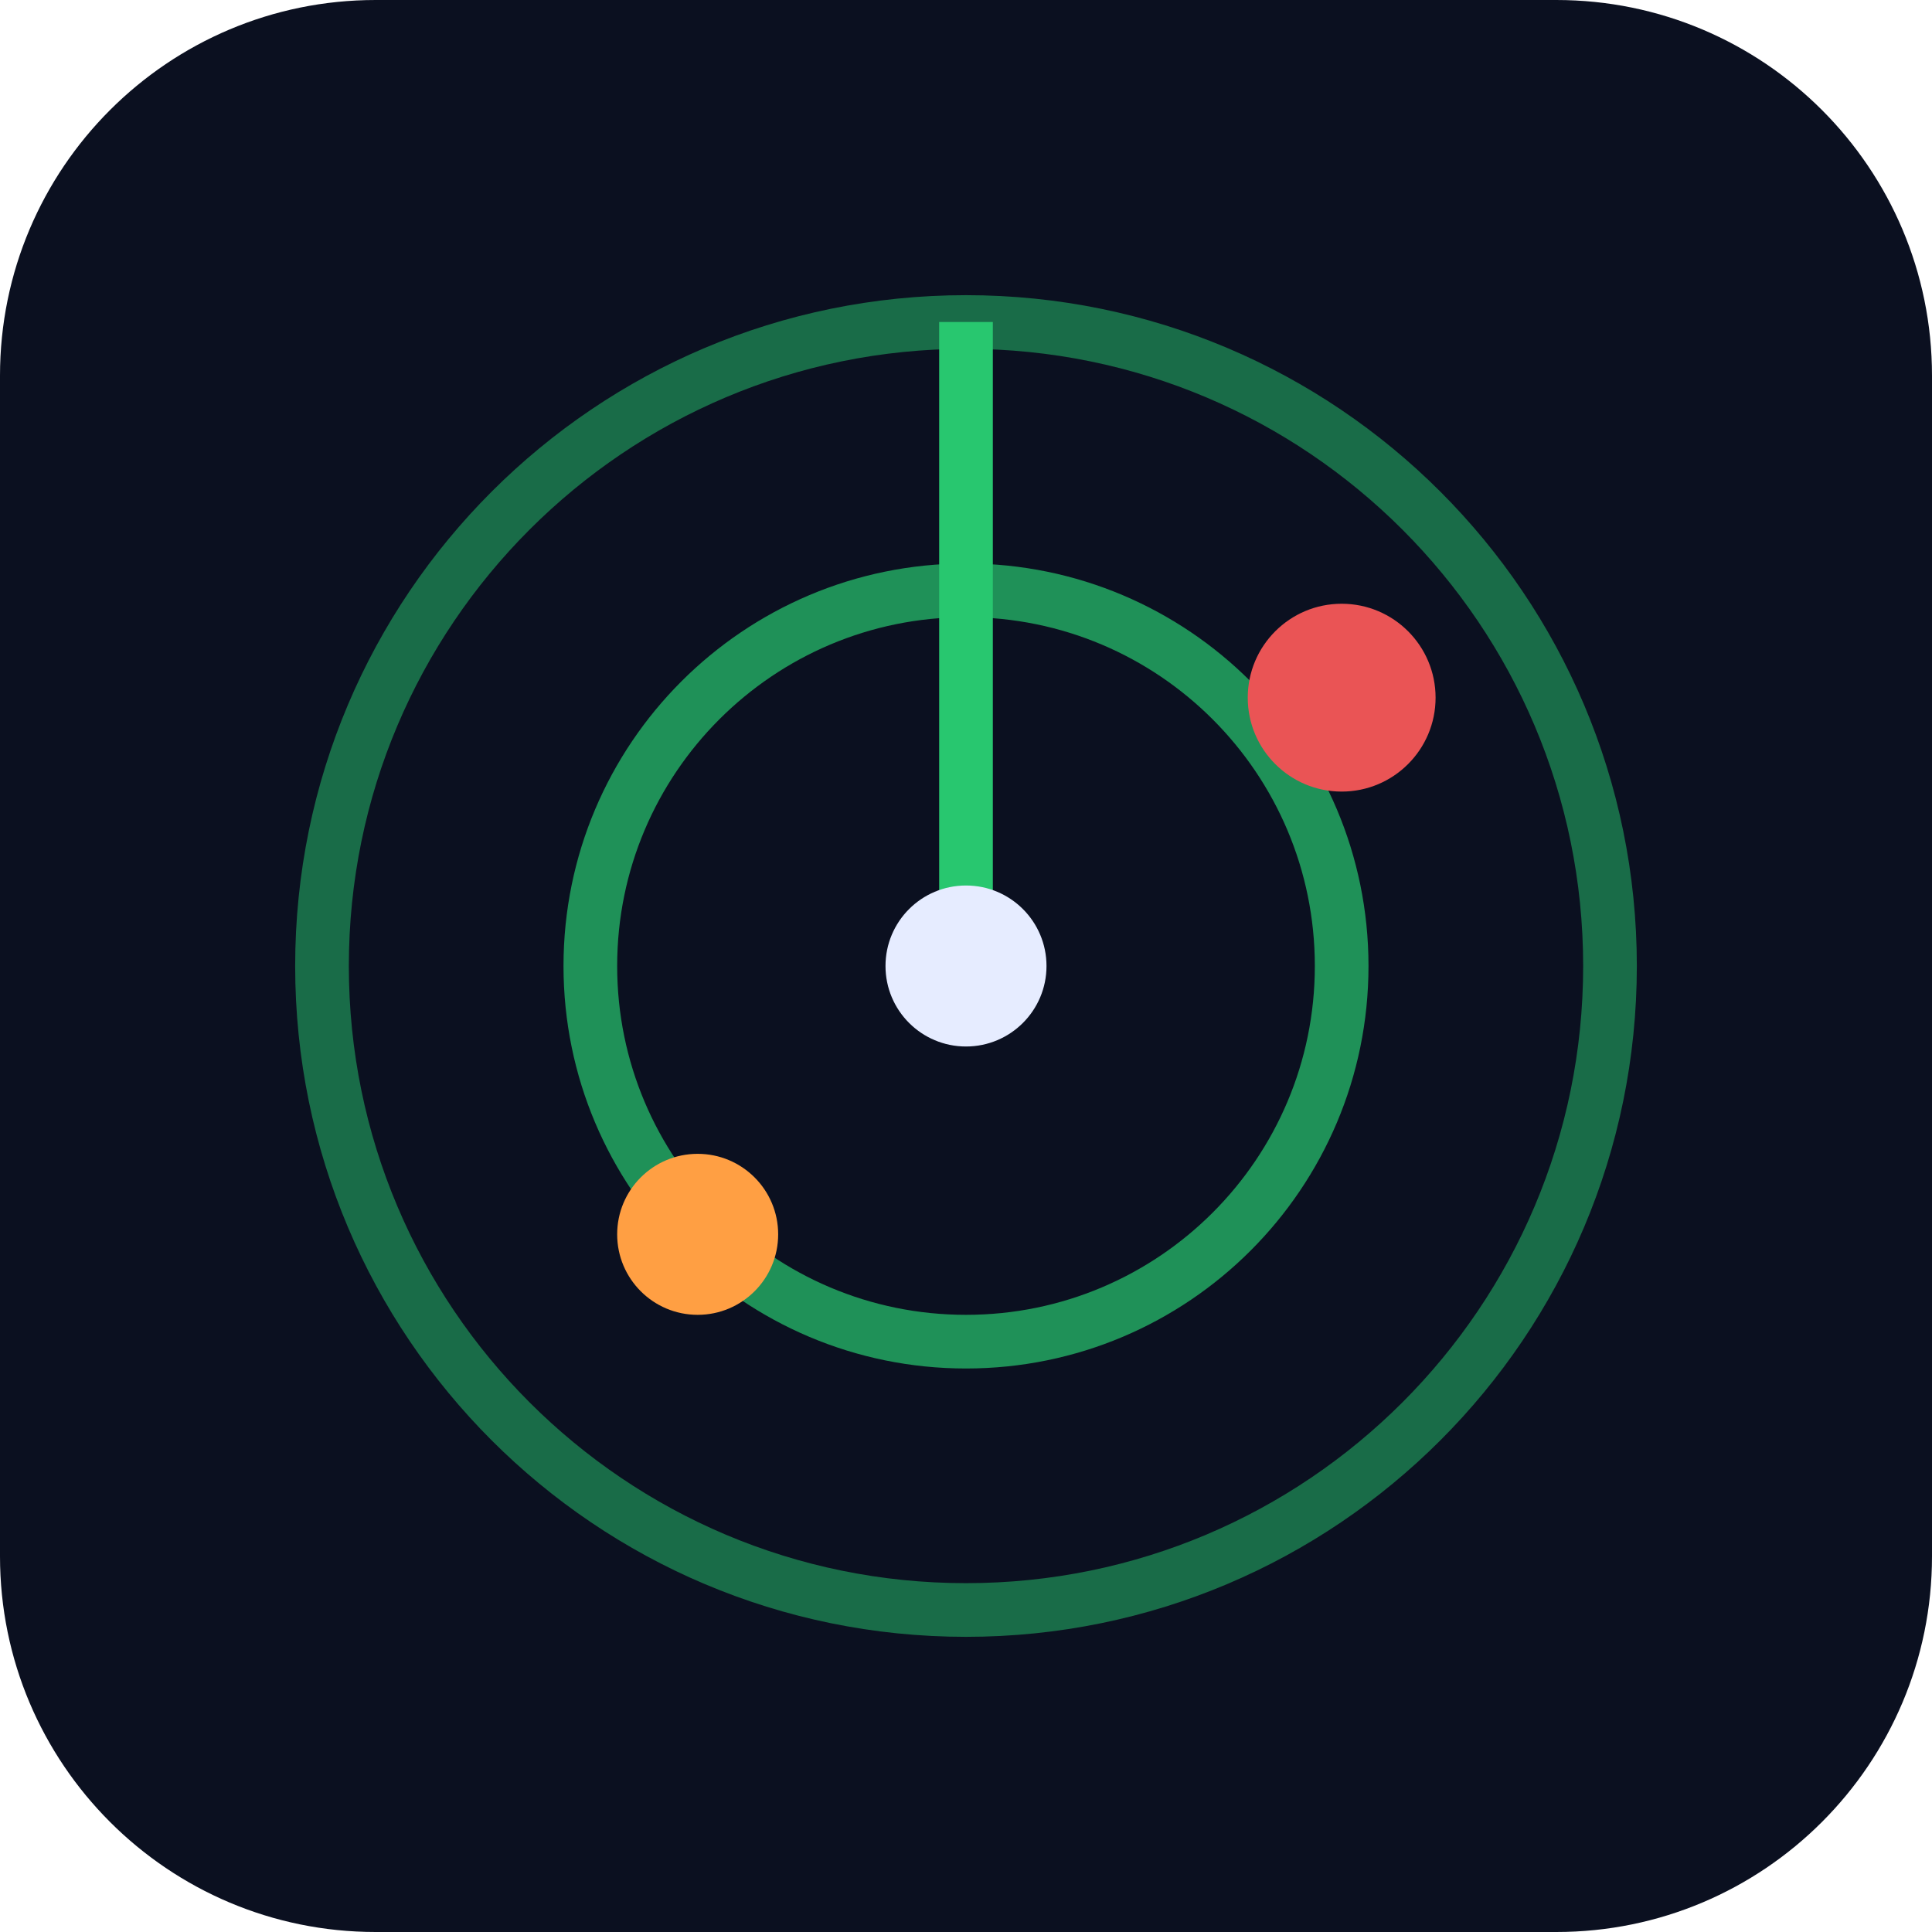
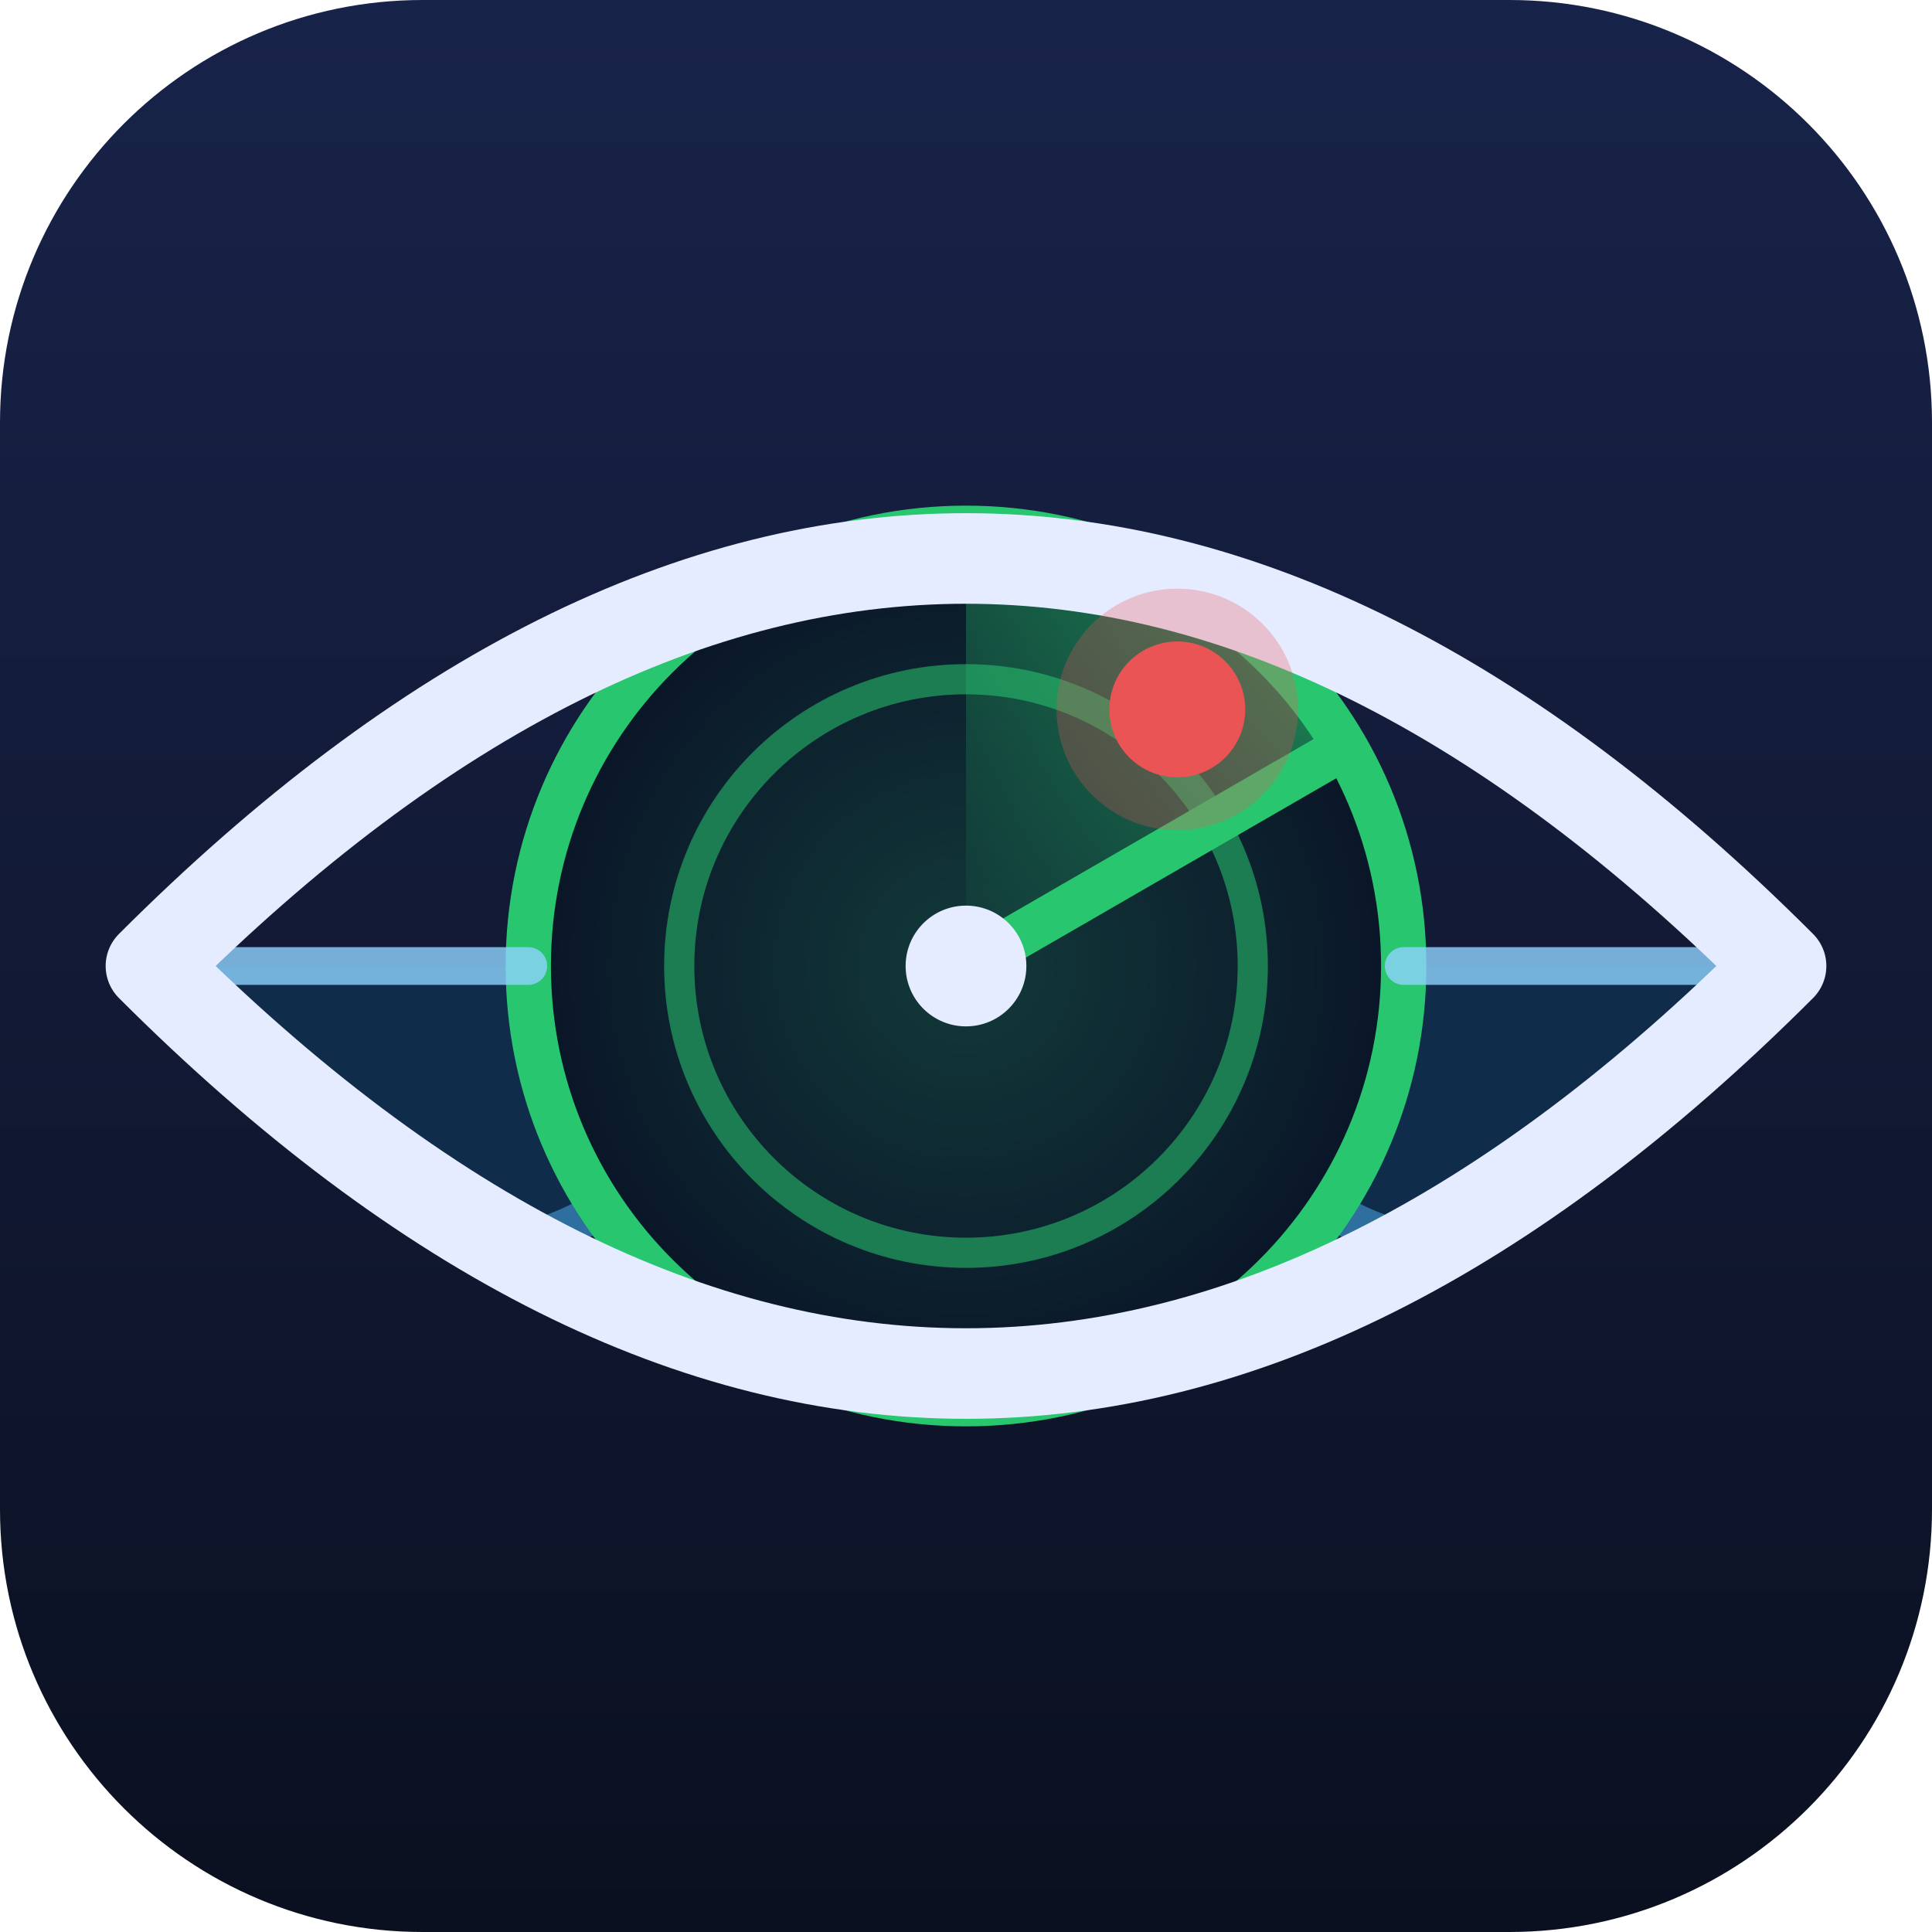
- <svg xmlns="http://www.w3.org/2000/svg" viewBox="0 0 72 72" width="72" height="72">
-   <rect width="72" height="72" rx="14" fill="#0b1020" />
-   <circle cx="36" cy="36" r="24" fill="none" stroke="#28c76f" stroke-width="2" opacity="0.5" />
-   <circle cx="36" cy="36" r="14" fill="none" stroke="#28c76f" stroke-width="2" opacity="0.7" />
-   <line x1="36" y1="36" x2="36" y2="12" stroke="#28c76f" stroke-width="2" />
-   <circle cx="50" cy="26" r="3.5" fill="#ea5455" />
-   <circle cx="26" cy="46" r="3" fill="#ff9f43" />
-   <circle cx="36" cy="36" r="3" fill="#e6ecff" />
+ <svg xmlns="http://www.w3.org/2000/svg" viewBox="0 0 128 128" width="128" height="128">
+   <defs>
+     <linearGradient id="bg" x1="0" y1="0" x2="0" y2="1">
+       <stop offset="0" stop-color="#18234a" />
+       <stop offset="1" stop-color="#0b1020" />
+     </linearGradient>
+     <radialGradient id="iris" cx="0.5" cy="0.5" r="0.5">
+       <stop offset="0" stop-color="#123a3a" />
+       <stop offset="1" stop-color="#0a1528" />
+     </radialGradient>
+     <linearGradient id="sweep" x1="0" y1="1" x2="1" y2="0">
+       <stop offset="0" stop-color="#28c76f" stop-opacity="0" />
+       <stop offset="1" stop-color="#28c76f" stop-opacity="0.75" />
+     </linearGradient>
+     <clipPath id="eye">
+       <path d="M10 64 Q64 10 118 64 Q64 118 10 64 Z" />
+     </clipPath>
+   </defs>
+   <rect width="128" height="128" rx="28" fill="url(#bg)" />
+   <g clip-path="url(#eye)">
+     <rect x="0" y="64" width="128" height="64" fill="#0f2c4a" />
+     <path d="M8 80 q8 -5 16 0 t16 0 t16 0 t16 0 t16 0 t16 0 t16 0" fill="none" stroke="#2f6f9f" stroke-width="2.5" stroke-linecap="round" />
+   </g>
+   <circle cx="64" cy="64" r="29" fill="url(#iris)" />
+   <path d="M64 64 L64 35 A29 29 0 0 1 89.1 49.5 Z" fill="url(#sweep)" />
+   <circle cx="64" cy="64" r="19" fill="none" stroke="#28c76f" stroke-width="2" opacity="0.55" />
+   <circle cx="64" cy="64" r="29" fill="none" stroke="#28c76f" stroke-width="3" />
+   <line x1="64" y1="64" x2="89.1" y2="49.5" stroke="#28c76f" stroke-width="3" stroke-linecap="round" />
+   <line x1="12" y1="64" x2="35" y2="64" stroke="#8fd3ff" stroke-width="2.5" stroke-linecap="round" opacity="0.8" />
+   <line x1="93" y1="64" x2="116" y2="64" stroke="#8fd3ff" stroke-width="2.5" stroke-linecap="round" opacity="0.8" />
+   <path d="M10 64 Q64 10 118 64 Q64 118 10 64 Z" fill="none" stroke="#e6ecff" stroke-width="6" stroke-linejoin="round" />
+   <circle cx="78" cy="47" r="8" fill="#ea5455" opacity="0.28" />
+   <circle cx="78" cy="47" r="4.5" fill="#ea5455" />
+   <circle cx="64" cy="64" r="4" fill="#e6ecff" />
</svg>
